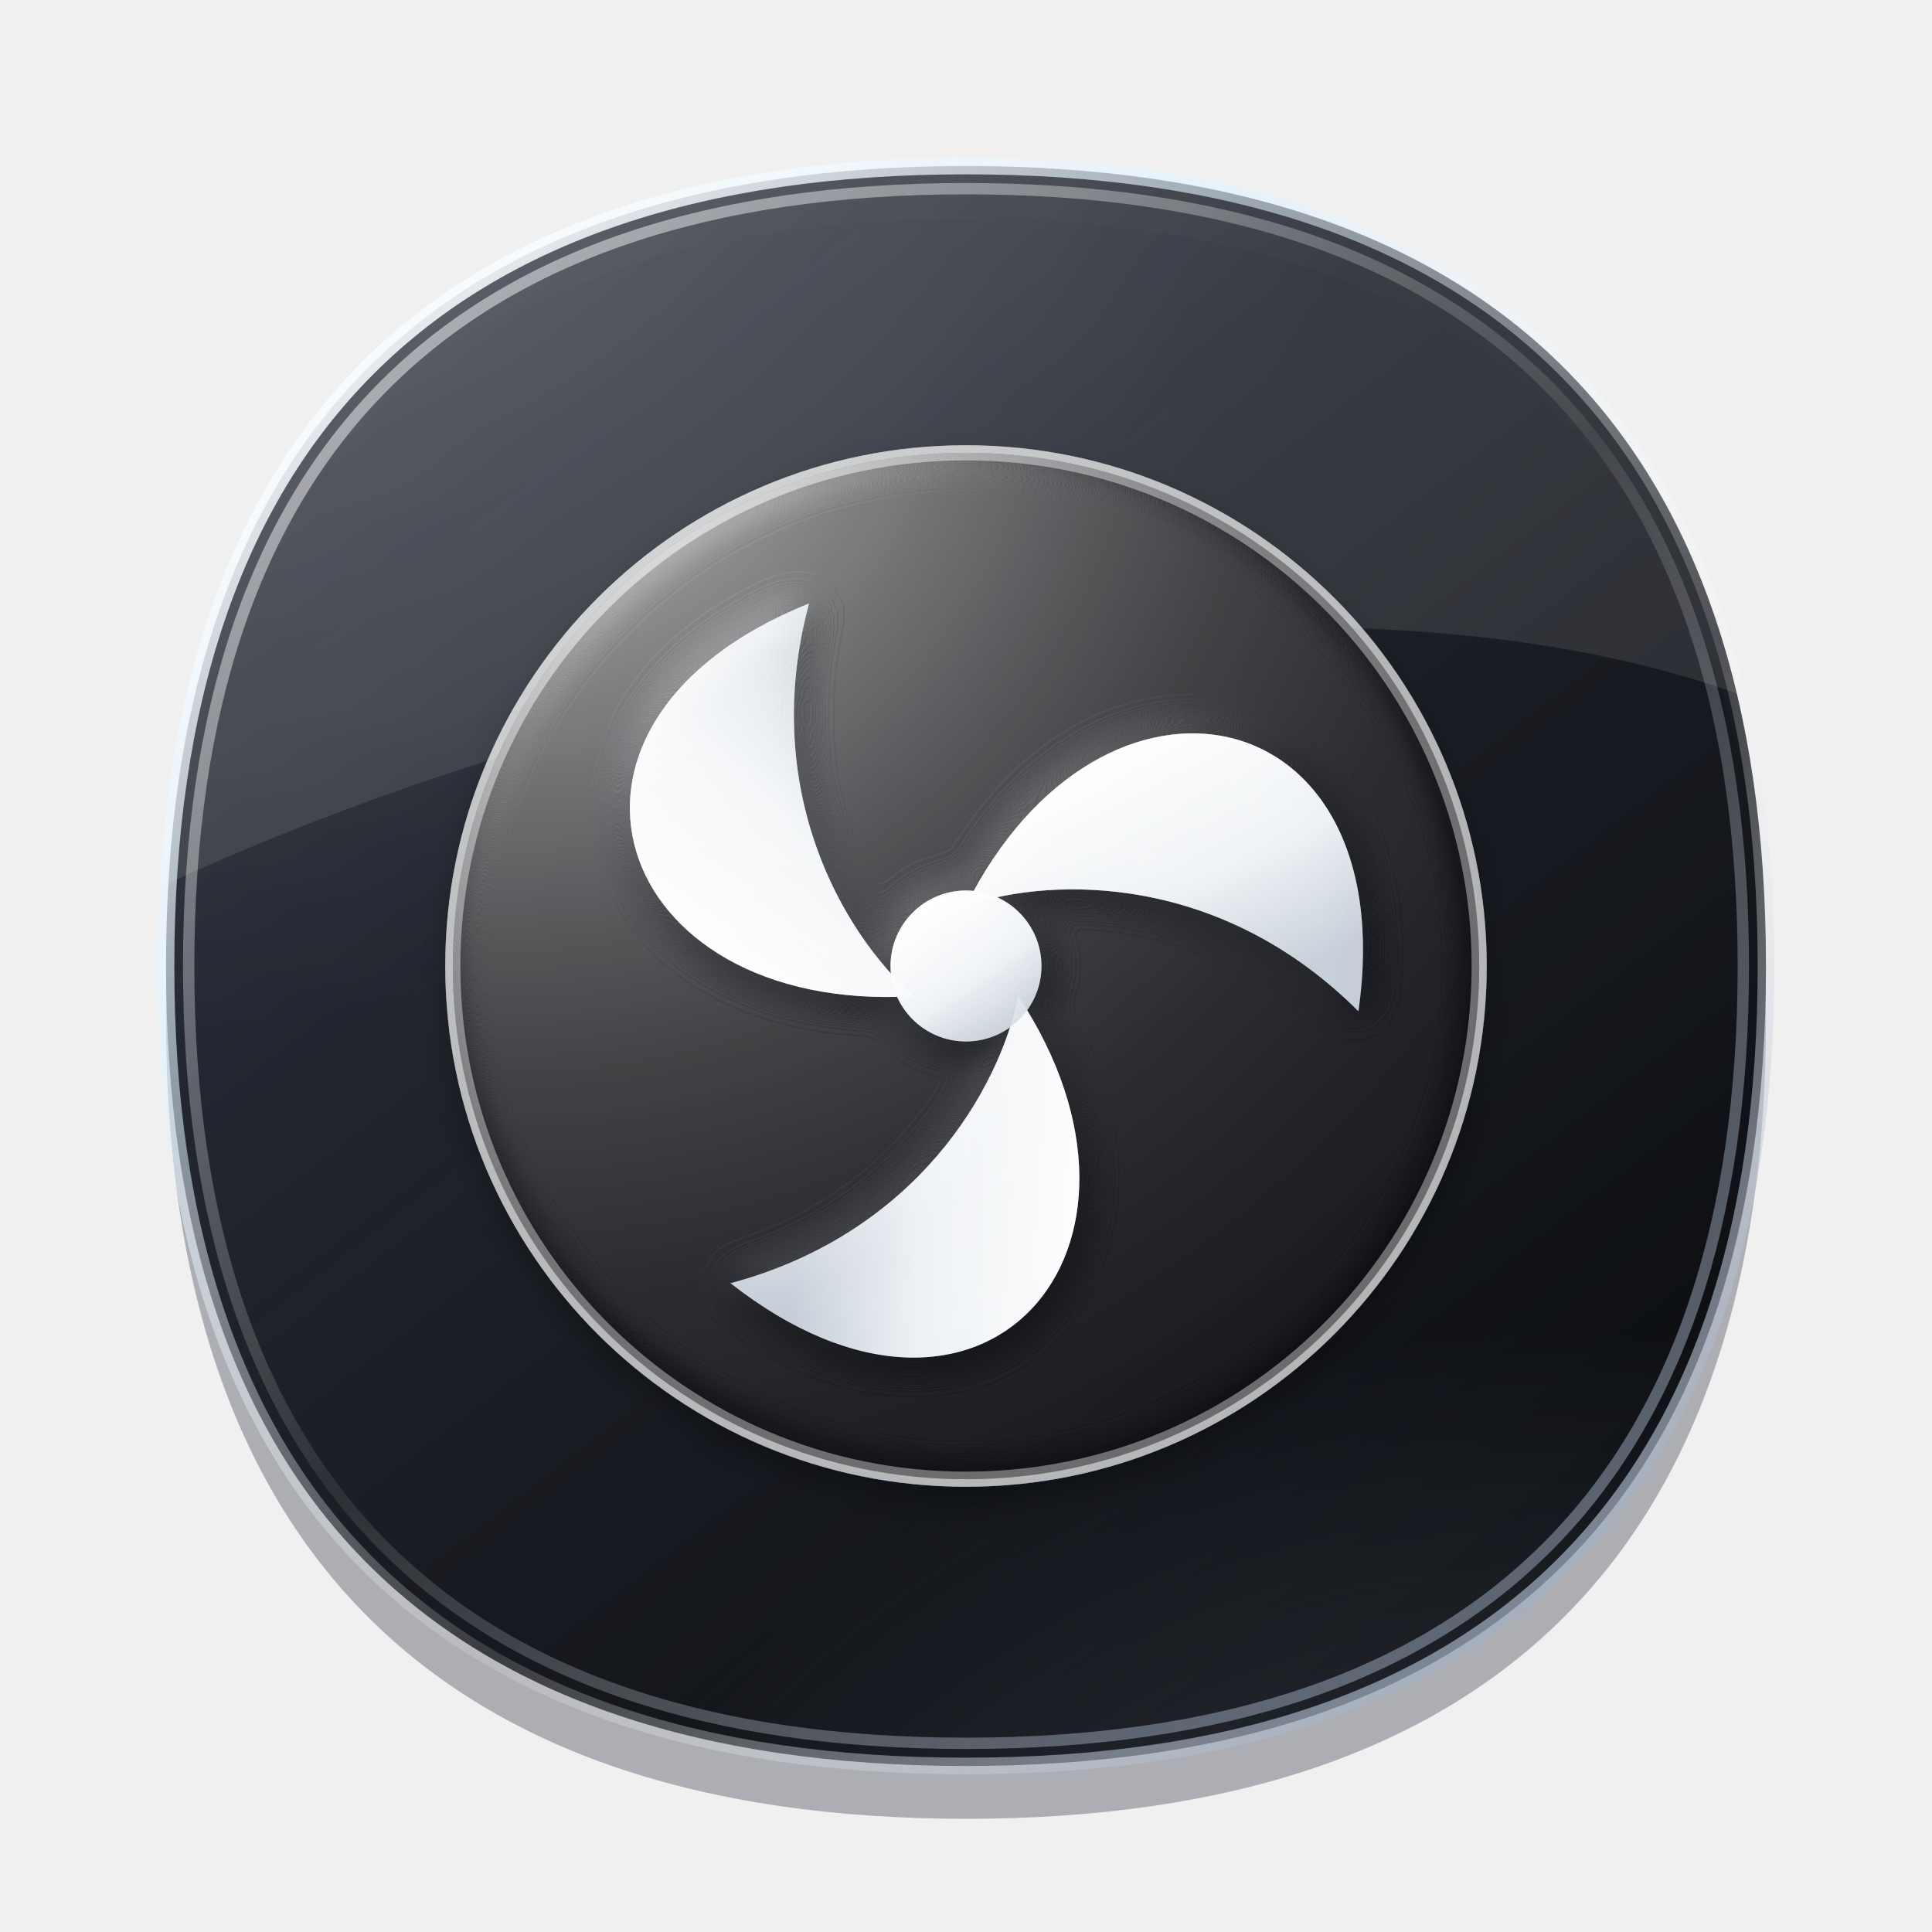
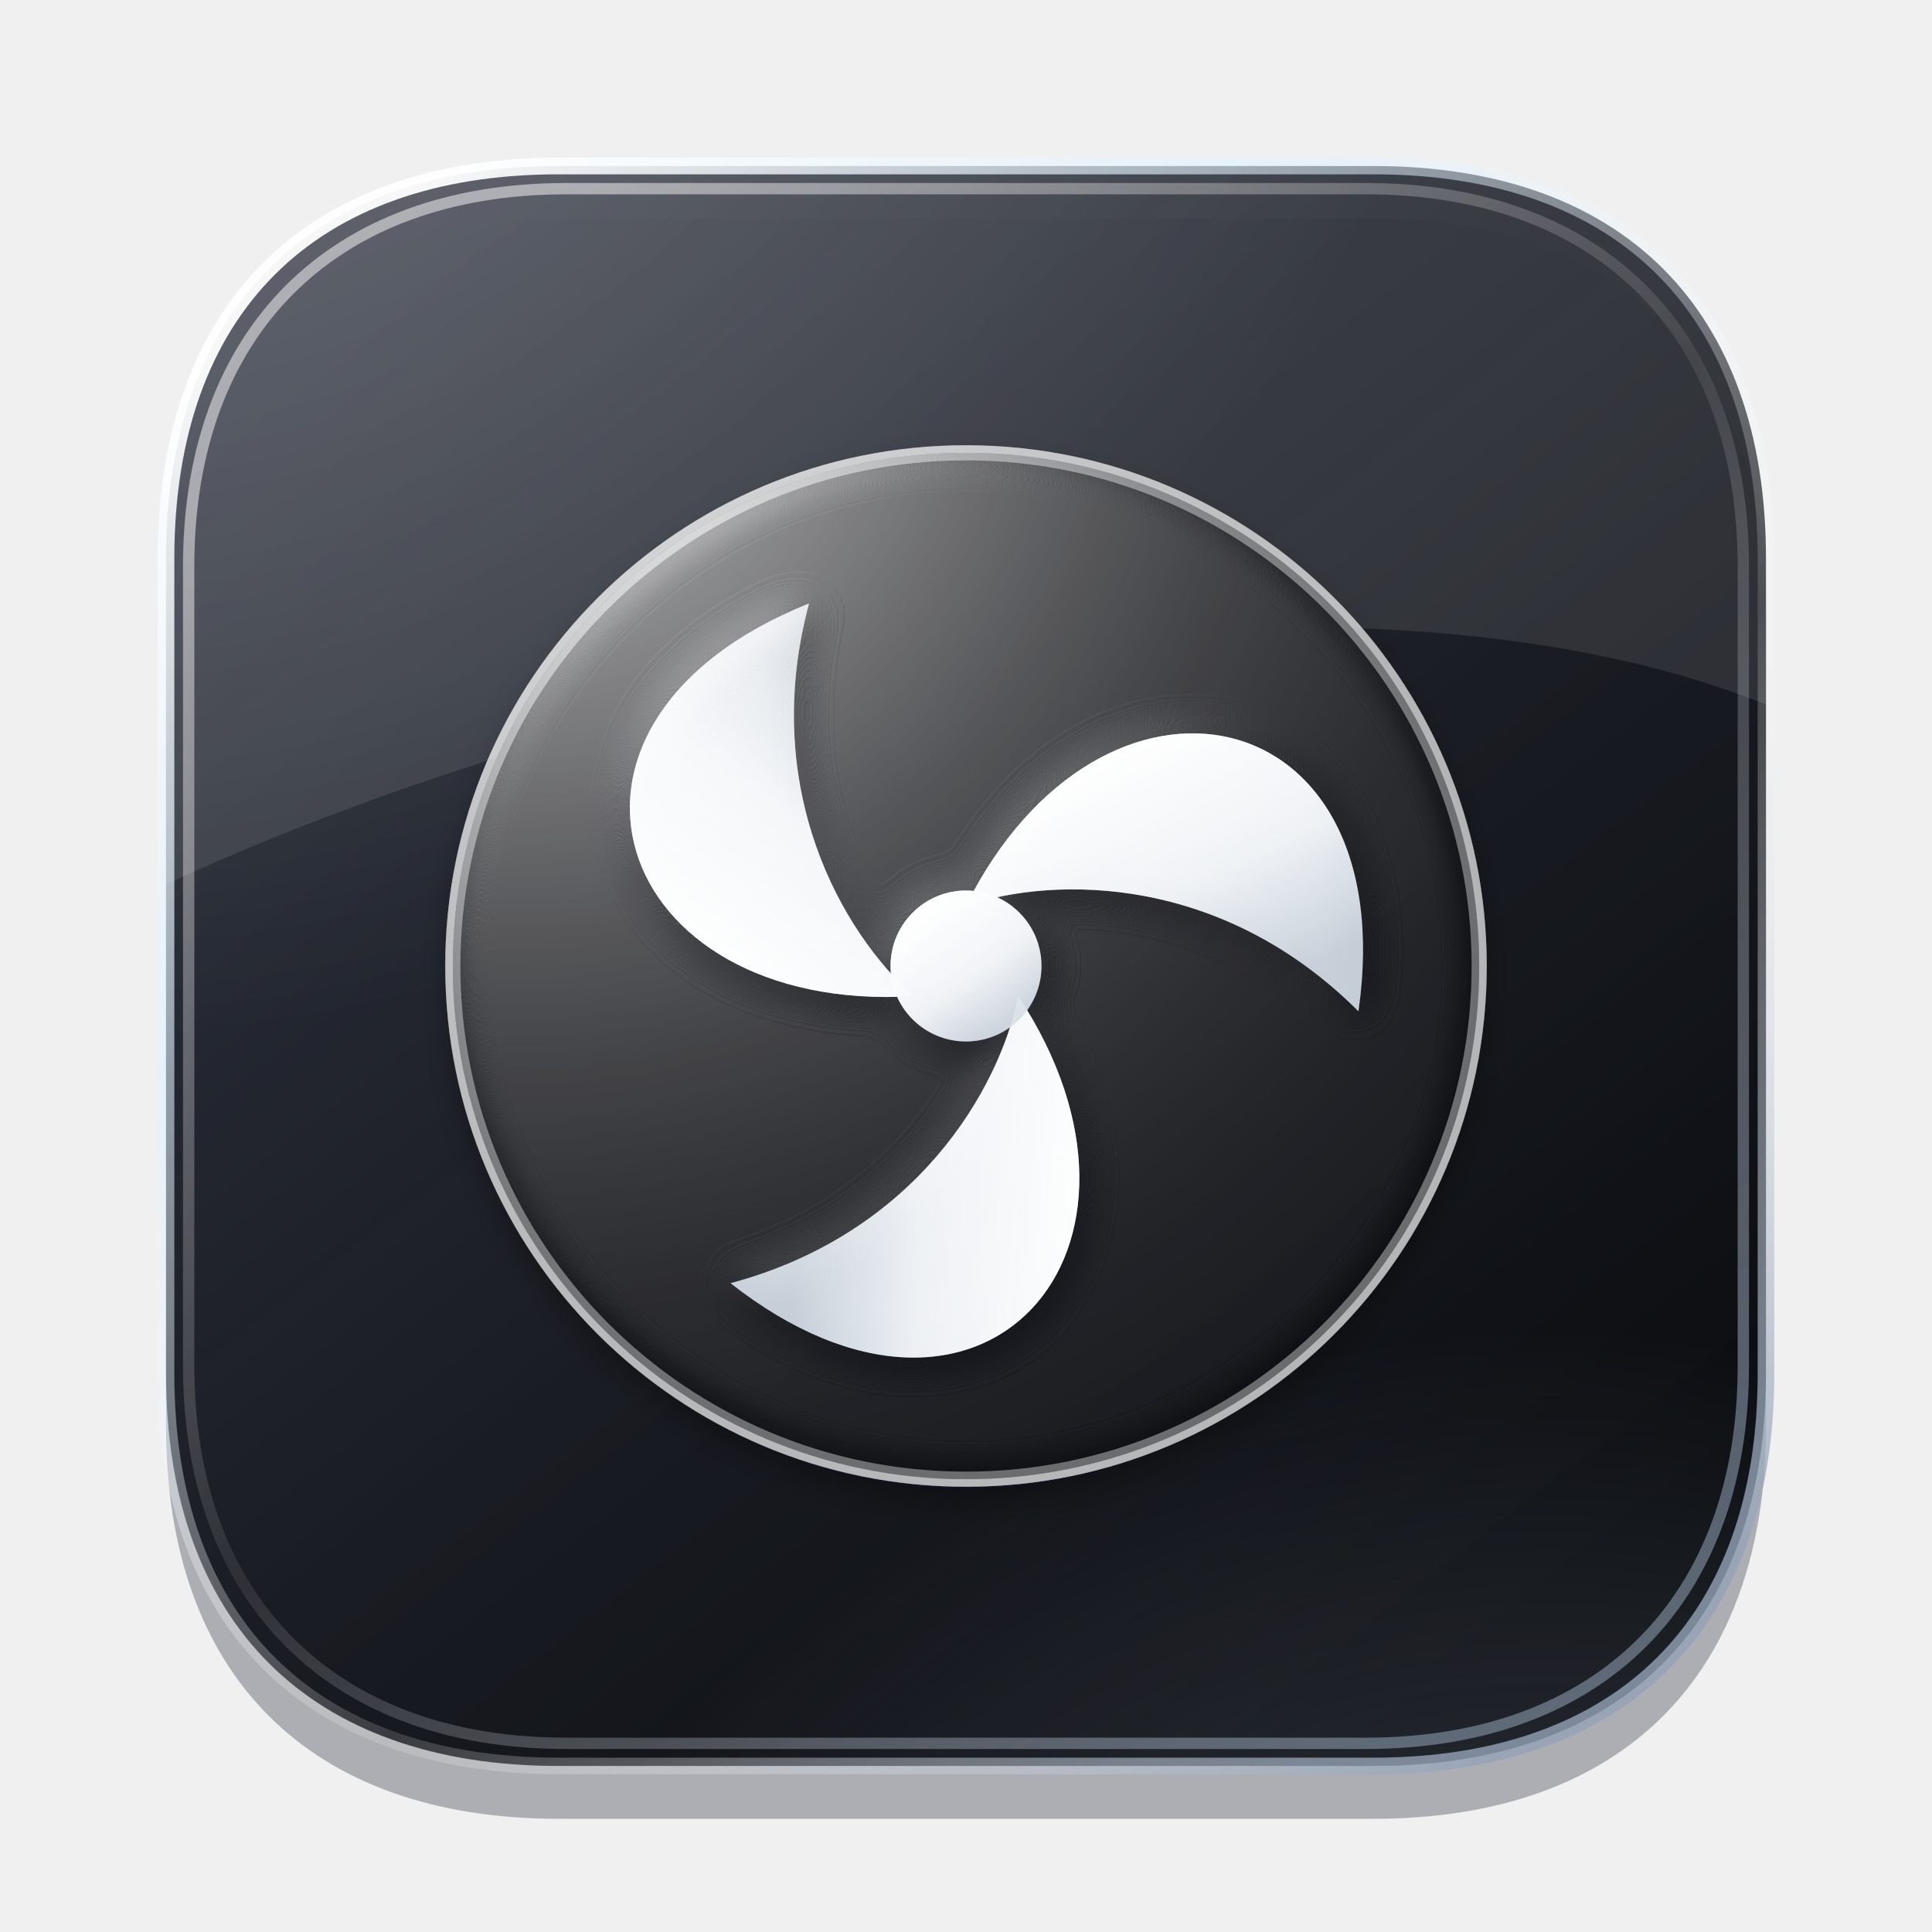
<svg xmlns="http://www.w3.org/2000/svg" viewBox="0 0 256 256" width="256" height="256">
  <defs>
    <clipPath id="clip_obs">
-       <path d="M 128,22 C 198,22 234,58 234,128 C 234,198 198,234 128,234 C 58,234 22,198 22,128 C 22,58 58,22 128,22 Z" />
+       <path d="M 74,22 L 182,22 C 215,22 234,41 234,74 L 234,182 C 234,215 215,234 182,234 L 74,234 C 41,234 22,215 22,182 L 22,74 C 22,41 41,22 74,22 Z" />
    </clipPath>
    <linearGradient id="bg_obs" x1="16%" y1="6%" x2="84%" y2="94%">
      <stop offset="0%" stop-color="#2B303C" stop-opacity="0.98" />
      <stop offset="48%" stop-color="#161920" stop-opacity="0.96" />
      <stop offset="100%" stop-color="#090B0E" stop-opacity="0.99" />
    </linearGradient>
    <radialGradient id="top_light_obs" cx="26%" cy="14%" r="68%">
      <stop offset="0%" stop-color="#FFFFFF" stop-opacity="0.50" />
      <stop offset="45%" stop-color="#FFFFFF" stop-opacity="0.14" />
      <stop offset="100%" stop-color="#FFFFFF" stop-opacity="0" />
    </radialGradient>
    <radialGradient id="caustic_obs" cx="68%" cy="92%" r="60%">
      <stop offset="0%" stop-color="#94A3B8" stop-opacity="0.72" />
      <stop offset="55%" stop-color="#94A3B8" stop-opacity="0.20" />
      <stop offset="100%" stop-color="#94A3B8" stop-opacity="0" />
    </radialGradient>
    <linearGradient id="rim_outer_obs" x1="12%" y1="4%" x2="88%" y2="96%">
      <stop offset="0%" stop-color="#FFFFFF" stop-opacity="0.95" />
      <stop offset="28%" stop-color="#E0F2FE" stop-opacity="0.58" />
      <stop offset="62%" stop-color="#FFFFFF" stop-opacity="0.15" />
      <stop offset="100%" stop-color="#94A3B8" stop-opacity="0.80" />
    </linearGradient>
    <linearGradient id="rim_inner_obs" x1="85%" y1="92%" x2="15%" y2="8%">
      <stop offset="0%" stop-color="#94A3B8" stop-opacity="0.55" />
      <stop offset="50%" stop-color="#FFFFFF" stop-opacity="0.08" />
      <stop offset="100%" stop-color="#FFFFFF" stop-opacity="0.50" />
    </linearGradient>
    <linearGradient id="glass_white_obs" x1="22%" y1="10%" x2="78%" y2="90%">
      <stop offset="0%" stop-color="#FFFFFF" stop-opacity="1" />
      <stop offset="58%" stop-color="#F1F5F9" stop-opacity="0.96" />
      <stop offset="100%" stop-color="#CBD5E1" stop-opacity="0.90" />
    </linearGradient>
    <linearGradient id="glass_sub_obs" x1="20%" y1="10%" x2="80%" y2="92%">
      <stop offset="0%" stop-color="#FFFFFF" stop-opacity="0.84" />
      <stop offset="100%" stop-color="#CBD5E1" stop-opacity="0.52" />
    </linearGradient>
    <filter id="bevel3d_obs" x="-22%" y="-22%" width="144%" height="144%" color-interpolation-filters="sRGB">
      <feDropShadow dx="0" dy="8" stdDeviation="6" flood-color="#020617" flood-opacity="0.40" result="drop1" />
      <feDropShadow dx="0" dy="2" stdDeviation="2" flood-color="#020617" flood-opacity="0.26" in="SourceGraphic" result="drop2" />
      <feMerge result="shadows">
        <feMergeNode in="drop1" />
        <feMergeNode in="drop2" />
      </feMerge>
      <feGaussianBlur in="SourceAlpha" stdDeviation="2.4" result="blur_alpha" />
      <feSpecularLighting in="blur_alpha" surfaceScale="5" specularConstant="0.95" specularExponent="28" lighting-color="#FFFFFF" result="spec_raw">
        <fePointLight x="68" y="42" z="165" />
      </feSpecularLighting>
      <feComposite in="spec_raw" in2="SourceAlpha" operator="in" result="spec_masked" />
      <feMerge>
        <feMergeNode in="shadows" />
        <feMergeNode in="SourceGraphic" />
        <feMergeNode in="spec_masked" />
      </feMerge>
    </filter>
  </defs>
-   <path d="M 128,29 C 198,29 234,65 234,135 C 234,205 198,241 128,241 C 58,241 22,205 22,135 C 22,65 58,29 128,29 Z" fill="#020617" fill-opacity="0.28" />
-   <path d="M 128,22 C 198,22 234,58 234,128 C 234,198 198,234 128,234 C 58,234 22,198 22,128 C 22,58 58,22 128,22 Z" fill="url(#bg_obs)" />
+   <path d="M 74,29 L 182,29 C 215,29 234,48 234,81 L 234,189 C 234,222 215,241 182,241 L 74,241 C 41,241 22,222 22,189 L 22,81 C 22,48 41,29 74,29 Z" fill="#020617" fill-opacity="0.28" />
+   <path d="M 74,22 L 182,22 C 215,22 234,41 234,74 L 234,182 C 234,215 215,234 182,234 L 74,234 C 41,234 22,215 22,182 L 22,74 C 22,41 41,22 74,22 Z" fill="url(#bg_obs)" />
  <g clip-path="url(#clip_obs)">
    <circle cx="158" cy="222" r="128" fill="url(#caustic_obs)" />
    <circle cx="76" cy="48" r="142" fill="url(#top_light_obs)" />
    <path d="M 16,20 L 240,20 L 240,96 C 186,70 86,86 16,120 Z" fill="#FFFFFF" fill-opacity="0.10" />
    <g filter="url(#bevel3d_obs)">
      <circle cx="128" cy="128" r="68" fill="#0B0D12" fill-opacity="0.68" stroke="#FFFFFF" stroke-width="2" stroke-opacity="0.30" />
      <g transform="translate(128,128)">
        <path d="M 0,-8 C 18,-44 58,-36 52,6 C 34,-12 12,-12 0,-8 Z" fill="url(#glass_white_obs)" />
        <path d="M 0,-8 C 18,-44 58,-36 52,6 C 34,-12 12,-12 0,-8 Z" transform="rotate(120)" fill="url(#glass_white_obs)" />
        <path d="M 0,-8 C 18,-44 58,-36 52,6 C 34,-12 12,-12 0,-8 Z" transform="rotate(240)" fill="url(#glass_white_obs)" />
        <circle cx="0" cy="0" r="10" fill="url(#glass_white_obs)" />
      </g>
    </g>
  </g>
-   <path d="M 128,25 C 196,25 231,60 231,128 C 231,196 196,231 128,231 C 60,231 25,196 25,128 C 25,60 60,25 128,25 Z" fill="none" stroke="url(#rim_inner_obs)" stroke-width="1.5" />
-   <path d="M 128,22 C 198,22 234,58 234,128 C 234,198 198,234 128,234 C 58,234 22,198 22,128 C 22,58 58,22 128,22 Z" fill="none" stroke="url(#rim_outer_obs)" stroke-width="2.2" />
+   <path d="M 75,25 L 181,25 C 212,25 231,44 231,75 L 231,181 C 231,212 212,231 181,231 L 75,231 C 44,231 25,212 25,181 L 25,75 C 25,44 44,25 75,25 Z" fill="none" stroke="url(#rim_inner_obs)" stroke-width="1.5" />
+   <path d="M 74,22 L 182,22 C 215,22 234,41 234,74 L 234,182 C 234,215 215,234 182,234 L 74,234 C 41,234 22,215 22,182 L 22,74 C 22,41 41,22 74,22 Z" fill="none" stroke="url(#rim_outer_obs)" stroke-width="2.2" />
</svg>
